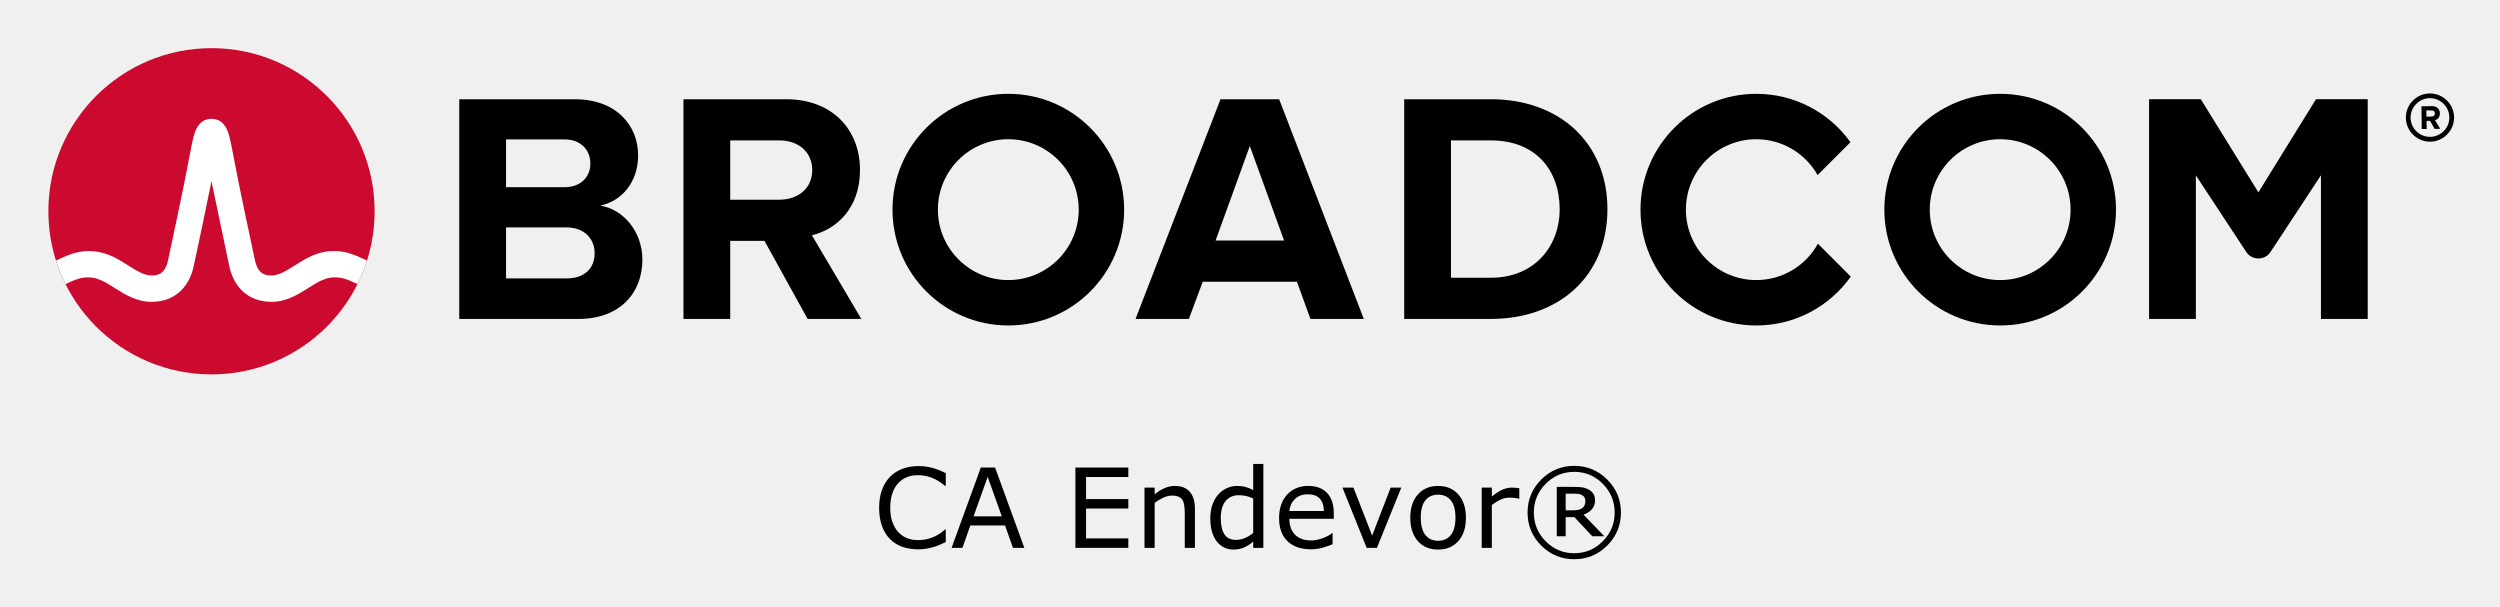
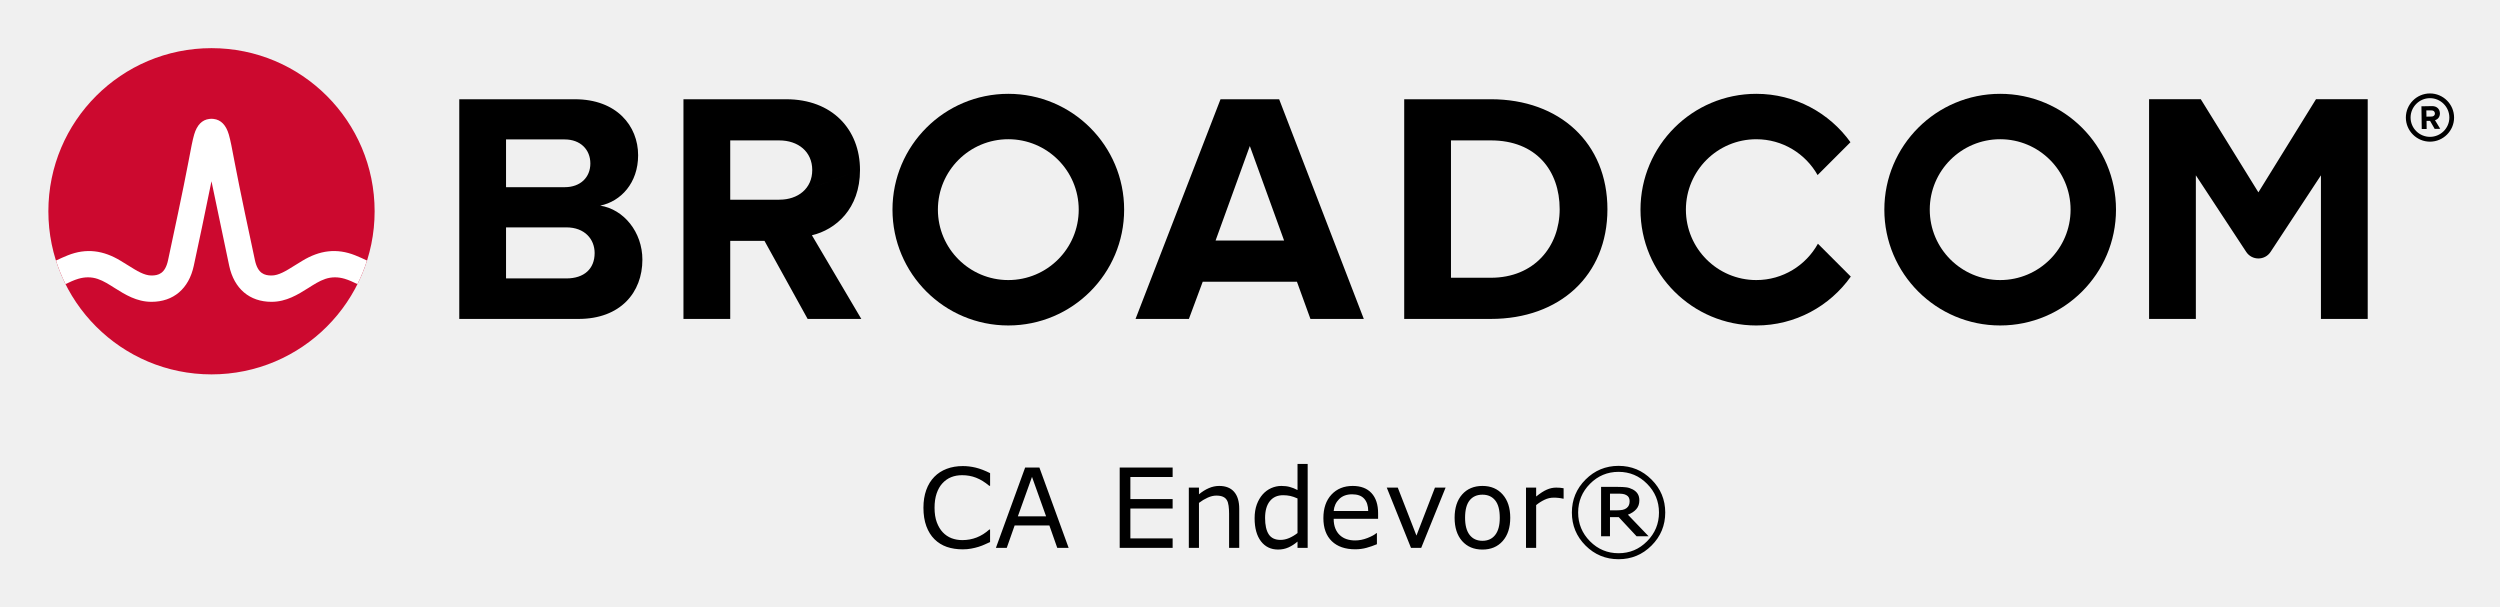
<svg xmlns="http://www.w3.org/2000/svg" xmlns:xlink="http://www.w3.org/1999/xlink" role="img" viewBox="-4.53 -4.53 248.82 60.32">
  <path d="M237.32 9.09c-1.06 0-1.93-.86-1.93-1.92s.87-1.93 1.93-1.93 1.93.87 1.93 1.93-.87 1.92-1.93 1.92m0-4.32c-1.32 0-2.4 1.08-2.4 2.4 0 1.32 1.08 2.4 2.4 2.4 1.32 0 2.4-1.08 2.4-2.4 0-1.32-1.08-2.4-2.4-2.4" />
  <path d="M237.48 7.07l-.51.01-.01-.62h.51c.19-.01.34.11.34.3.01.19-.14.31-.33.31m.83-.32c-.01-.42-.3-.72-.77-.72l-1.07.02.03 2.26h.49l-.01-.81h.35l.46.8.55-.01-.52-.86c.24-.06.49-.28.49-.68M51.834 23.18h-5.999V9.347h5.835c1.574 0 2.557 1.016 2.557 2.393 0 1.377-.983 2.36-2.557 2.36H45v4h6.834c1.836 0 2.819 1.18 2.819 2.556 0 1.574-1.049 2.525-2.819 2.525m3.376-7.245c2.066-.426 3.771-2.262 3.771-5.015 0-2.918-2.131-5.573-6.295-5.573h-11.506v21.865h11.867c4.163 0 6.359-2.623 6.359-5.901 0-2.754-1.868-5.015-4.196-5.376m17.823-.59H68v4.098h3.558l4.294 7.769h5.343l-4.917-8.327c2.361-.557 4.786-2.622 4.786-6.49m0 0c0-4.065-2.786-7.048-7.343-7.048h-10.228v21.865h4.655V9.445h4.885c1.869 0 3.278 1.114 3.278 2.95s-1.409 2.95-3.278 2.95m43.421 4.065l3.409-9.408 3.41 9.408zm.492-14.063l-8.458 21.865h5.31l1.377-3.704h9.376l1.344 3.704h5.311l-8.425-21.865zm26.904 17.767h-3.967v-13.67h3.967c4.491 0 6.851 2.983 6.851 6.852 0 3.704-2.524 6.818-6.851 6.818m0-17.767h-8.622v21.865h8.622c6.851 0 11.604-4.327 11.604-10.916s-4.753-10.949-11.604-10.949m82.127-.004l-5.734 9.27-5.734-9.27h-5.146v21.869h4.656v-14.293l5.012 7.622c.574.871 1.851.871 2.424 0l5.013-7.622v14.293h4.656V5.343z" />
  <path id="a" d="M95.825 23.344c-3.871 0-7.008-3.138-7.008-7.008 0-3.871 3.137-7.009 7.008-7.009 3.87 0 7.008 3.138 7.008 7.009 0 3.87-3.138 7.008-7.008 7.008m0-18.536c-6.367 0-11.528 5.161-11.528 11.528 0 6.366 5.161 11.527 11.528 11.527 6.366 0 11.528-5.161 11.528-11.527 0-6.367-5.162-11.528-11.528-11.528" />
  <path d="M176.404 19.727c-1.195 2.156-3.492 3.617-6.132 3.617-3.87 0-7.008-3.138-7.008-7.008 0-3.871 3.138-7.008 7.008-7.008 2.618 0 4.897 1.438 6.1 3.565l3.27-3.269c-2.092-2.915-5.508-4.816-9.37-4.816-6.367 0-11.527 5.161-11.527 11.528 0 6.366 5.16 11.528 11.527 11.528 3.883 0 7.316-1.922 9.404-4.865z" />
  <use transform="translate(98.718)" xlink:href="#a" />
  <ellipse cx="16.52" cy="16.497" fill="#cc092f" rx="16.236" ry="16.235" />
  <path fill="#fff" d="M30.825 20.883c-1.857-.74-3.557-.492-5.261.541 0 0-.621.379-.807.496-.794.498-1.543.97-2.263.97-.687 0-1.363-.184-1.649-1.513-.446-2.073-1.534-7.167-2.009-9.69-.279-1.483-.432-2.282-.591-2.825-.28-.954-.792-1.473-1.519-1.556 0 0-.114-.016-.207-.016-.092 0-.218.018-.218.018-.72.086-1.229.605-1.507 1.554-.159.543-.312 1.342-.591 2.825-.475 2.523-1.563 7.617-2.009 9.69-.286 1.329-.962 1.513-1.649 1.513-.72 0-1.469-.472-2.263-.97-.186-.117-.808-.496-.808-.496-1.703-1.033-3.404-1.281-5.26-.541-.401.16-.796.339-1.172.52.257.806.577 1.599.95 2.344.411-.202.842-.402 1.282-.532.634-.187 1.284-.197 1.914.014.612.205 1.157.568 1.7.909 1.023.643 2.182 1.372 3.657 1.372 2.186 0 3.72-1.305 4.21-3.581.38-1.764 1.222-5.702 1.763-8.418 0 0 1.386 6.654 1.765 8.418.49 2.276 2.025 3.581 4.211 3.581 1.475 0 2.634-.729 3.657-1.372.543-.341 1.088-.704 1.7-.909.629-.211 1.28-.201 1.914-.014.44.13.87.331 1.281.533.374-.745.693-1.539.95-2.345-.376-.181-.77-.36-1.171-.52" />
-   <path d="M89.6 49.42q-.295.129-.537.242-.236.113-.623.236-.328.102-.714.172-.381.075-.843.075-.87 0-1.584-.242-.709-.247-1.235-.768-.516-.51-.806-1.294-.29-.79-.29-1.832 0-.988.279-1.767.279-.779.806-1.316.51-.521 1.23-.795.725-.274 1.606-.274.645 0 1.284.156.645.156 1.429.548v1.262h-.081q-.661-.553-1.311-.806-.65-.252-1.391-.252-.607 0-1.096.199-.483.193-.865.607-.371.403-.58 1.021-.204.612-.204 1.418 0 .843.226 1.45.231.607.591.988.376.397.875.591.505.188 1.063.188.768 0 1.439-.263.671-.263 1.257-.79h.075zM97.42 50h-1.133l-.784-2.229h-3.459L91.259 50h-1.08l2.911-7.998h1.418zm-2.245-3.142l-1.402-3.926-1.407 3.926zM107.77 50h-5.269v-7.998h5.269v.945h-4.206v2.191h4.206v.945h-4.206v2.97h4.206zm6.628 0h-1.01v-3.416q0-.414-.048-.773-.048-.365-.177-.569-.134-.226-.387-.333-.252-.113-.655-.113-.414 0-.865.204t-.865.521V50h-1.01v-6h1.01v.666q.473-.392.978-.612.505-.22 1.037-.22.972 0 1.482.585.51.585.51 1.687zm6.811 0h-1.01v-.628q-.435.376-.908.585-.473.209-1.026.209-1.074 0-1.708-.827-.628-.827-.628-2.293 0-.763.215-1.359.22-.596.591-1.015.365-.408.849-.623.489-.215 1.01-.215.473 0 .838.102.365.097.768.306v-2.6h1.01zm-1.01-1.477v-3.443q-.408-.183-.73-.252-.322-.07-.704-.07-.849 0-1.321.591-.473.591-.473 1.676 0 1.069.365 1.627.365.553 1.171.553.43 0 .87-.188.44-.193.822-.494zm8.019-1.418h-4.42q0 .553.167.967.167.408.457.671.279.258.661.387.387.129.849.129.612 0 1.23-.242.623-.247.886-.483h.054v1.101q-.51.215-1.042.36t-1.117.145q-1.493 0-2.331-.806-.838-.811-.838-2.299 0-1.472.8-2.336.806-.865 2.116-.865 1.214 0 1.869.709.661.709.661 2.014zm-.983-.773q-.005-.795-.403-1.23-.392-.435-1.198-.435-.811 0-1.294.478-.478.478-.542 1.187zm7.702-2.331L132.509 50h-1.015l-2.412-6h1.096l1.858 4.775 1.842-4.775zm6.435 3.002q0 1.466-.752 2.315-.752.849-2.014.849-1.273 0-2.025-.849-.747-.849-.747-2.315 0-1.466.747-2.315.752-.854 2.025-.854 1.262 0 2.014.854.752.849.752 2.315zm-1.042 0q0-1.166-.457-1.73-.457-.569-1.268-.569-.822 0-1.278.569-.451.564-.451 1.729 0 1.128.457 1.713.457.58 1.273.58.806 0 1.262-.575.462-.58.462-1.719zm6.354-1.901h-.054q-.226-.054-.44-.075-.209-.027-.5-.027-.467 0-.902.209-.435.204-.838.532V50h-1.01v-6h1.01v.886q.602-.483 1.058-.682.462-.204.94-.204.263 0 .381.016.118.011.354.048zm10.114 1.38q0 1.923-1.364 3.287-1.359 1.359-3.282 1.359-1.923 0-3.287-1.359-1.359-1.364-1.359-3.287 0-1.923 1.359-3.282 1.364-1.364 3.287-1.364 1.923 0 3.282 1.364 1.364 1.359 1.364 3.282zm-.623 0q0-1.665-1.182-2.857-1.176-1.192-2.841-1.192t-2.847 1.192q-1.176 1.192-1.176 2.857 0 1.665 1.176 2.857 1.182 1.192 2.847 1.192t2.841-1.192q1.182-1.192 1.182-2.857zm-1.031 2.363h-1.198l-1.778-1.907h-.87v1.907h-.886v-4.915h1.676q.505 0 .833.043.328.043.645.209.338.183.494.446.161.258.161.65 0 .521-.306.87-.301.344-.833.548zm-1.891-3.507q0-.193-.075-.344t-.252-.247q-.167-.091-.354-.118-.188-.027-.473-.027h-.8v1.66h.682q.333 0 .575-.048.242-.054.397-.177.167-.134.231-.295.07-.161.07-.403z" text-anchor="middle" />
+   <path d="M94.01 49.42q-.295.129-.537.242-.236.113-.623.236-.328.102-.714.172-.381.075-.843.075-.87 0-1.584-.242-.709-.247-1.235-.768-.516-.51-.806-1.294-.29-.79-.29-1.832 0-.988.279-1.767.279-.779.806-1.316.51-.521 1.23-.795.725-.274 1.606-.274.645 0 1.284.156.645.156 1.429.548v1.262h-.081q-.661-.553-1.311-.806t-1.391-.252q-.607 0-1.096.199-.483.193-.865.607-.371.403-.58 1.02-.204.612-.204 1.418 0 .843.226 1.45.231.607.591.988.376.397.875.591.505.188 1.063.188.768 0 1.439-.263.671-.263 1.257-.79h.075zM101.83 50h-1.133l-.784-2.229h-3.459L95.669 50H94.59l2.911-7.998h1.418zm-2.245-3.142l-1.402-3.926-1.407 3.926zM112.18 50h-5.269v-7.998h5.269v.945h-4.206v2.191h4.206v.945h-4.206v2.97h4.206zm6.628 0h-1.01v-3.416q0-.414-.048-.773-.048-.365-.177-.569-.134-.226-.387-.333-.252-.113-.655-.113-.414 0-.865.204t-.865.521V50h-1.01v-6h1.01v.666q.473-.392.978-.612.505-.22 1.037-.22.972 0 1.482.585.51.585.51 1.687zm6.811 0h-1.01v-.628q-.435.376-.908.585-.473.209-1.026.209-1.074 0-1.708-.827-.628-.827-.628-2.293 0-.763.215-1.359.22-.596.591-1.015.365-.408.849-.623.489-.215 1.01-.215.473 0 .838.102.365.097.768.306v-2.6h1.01zm-1.01-1.477v-3.443q-.408-.183-.73-.252-.322-.07-.704-.07-.849 0-1.321.591-.473.591-.473 1.676 0 1.069.365 1.627.365.553 1.171.553.43 0 .87-.188.44-.193.822-.494zm8.019-1.418h-4.42q0 .553.167.967.167.408.457.671.279.258.661.387.387.129.849.129.612 0 1.23-.242.623-.247.886-.483h.054v1.101q-.51.215-1.042.36t-1.117.145q-1.493 0-2.331-.806-.838-.811-.838-2.299 0-1.472.8-2.336.806-.865 2.116-.865 1.214 0 1.869.709.661.709.661 2.014zm-.983-.773q-.005-.795-.403-1.23-.392-.435-1.198-.435-.811 0-1.294.478-.478.478-.542 1.187zm7.702-2.331L136.919 50h-1.015l-2.412-6h1.096l1.858 4.775 1.842-4.775zm6.435 3.002q0 1.466-.752 2.315-.752.849-2.014.849-1.273 0-2.025-.849-.747-.849-.747-2.315 0-1.466.747-2.315.752-.854 2.025-.854 1.262 0 2.014.854.752.849.752 2.315zm-1.042 0q0-1.166-.457-1.73-.457-.569-1.268-.569-.822 0-1.278.569-.451.564-.451 1.729 0 1.128.457 1.713.457.58 1.273.58.806 0 1.262-.575.462-.58.462-1.719zm6.354-1.901h-.054q-.226-.054-.44-.075-.209-.027-.5-.027-.467 0-.902.209-.435.204-.838.532V50h-1.01v-6h1.01v.886q.602-.483 1.058-.682.462-.204.94-.204.263 0 .381.016.118.011.354.048zm10.114 1.38q0 1.923-1.364 3.287-1.359 1.359-3.282 1.359-1.923 0-3.287-1.359-1.359-1.364-1.359-3.287 0-1.923 1.359-3.282 1.364-1.364 3.287-1.364 1.923 0 3.282 1.364 1.364 1.359 1.364 3.282zm-.623 0q0-1.665-1.182-2.857-1.176-1.192-2.841-1.192t-2.847 1.192q-1.176 1.192-1.176 2.857 0 1.665 1.176 2.857 1.182 1.192 2.847 1.192t2.841-1.192q1.182-1.192 1.182-2.857zm-1.031 2.363h-1.198l-1.778-1.907h-.87v1.907h-.886v-4.915h1.676q.505 0 .833.043.328.043.645.209.338.183.494.446.161.258.161.65 0 .521-.306.87-.301.344-.833.548zm-1.891-3.507q0-.193-.075-.344t-.252-.247q-.167-.091-.354-.118-.188-.027-.473-.027h-.8v1.66h.682q.333 0 .575-.048.242-.054.397-.177.167-.134.231-.295.07-.161.07-.403z" text-anchor="middle" />
</svg>
